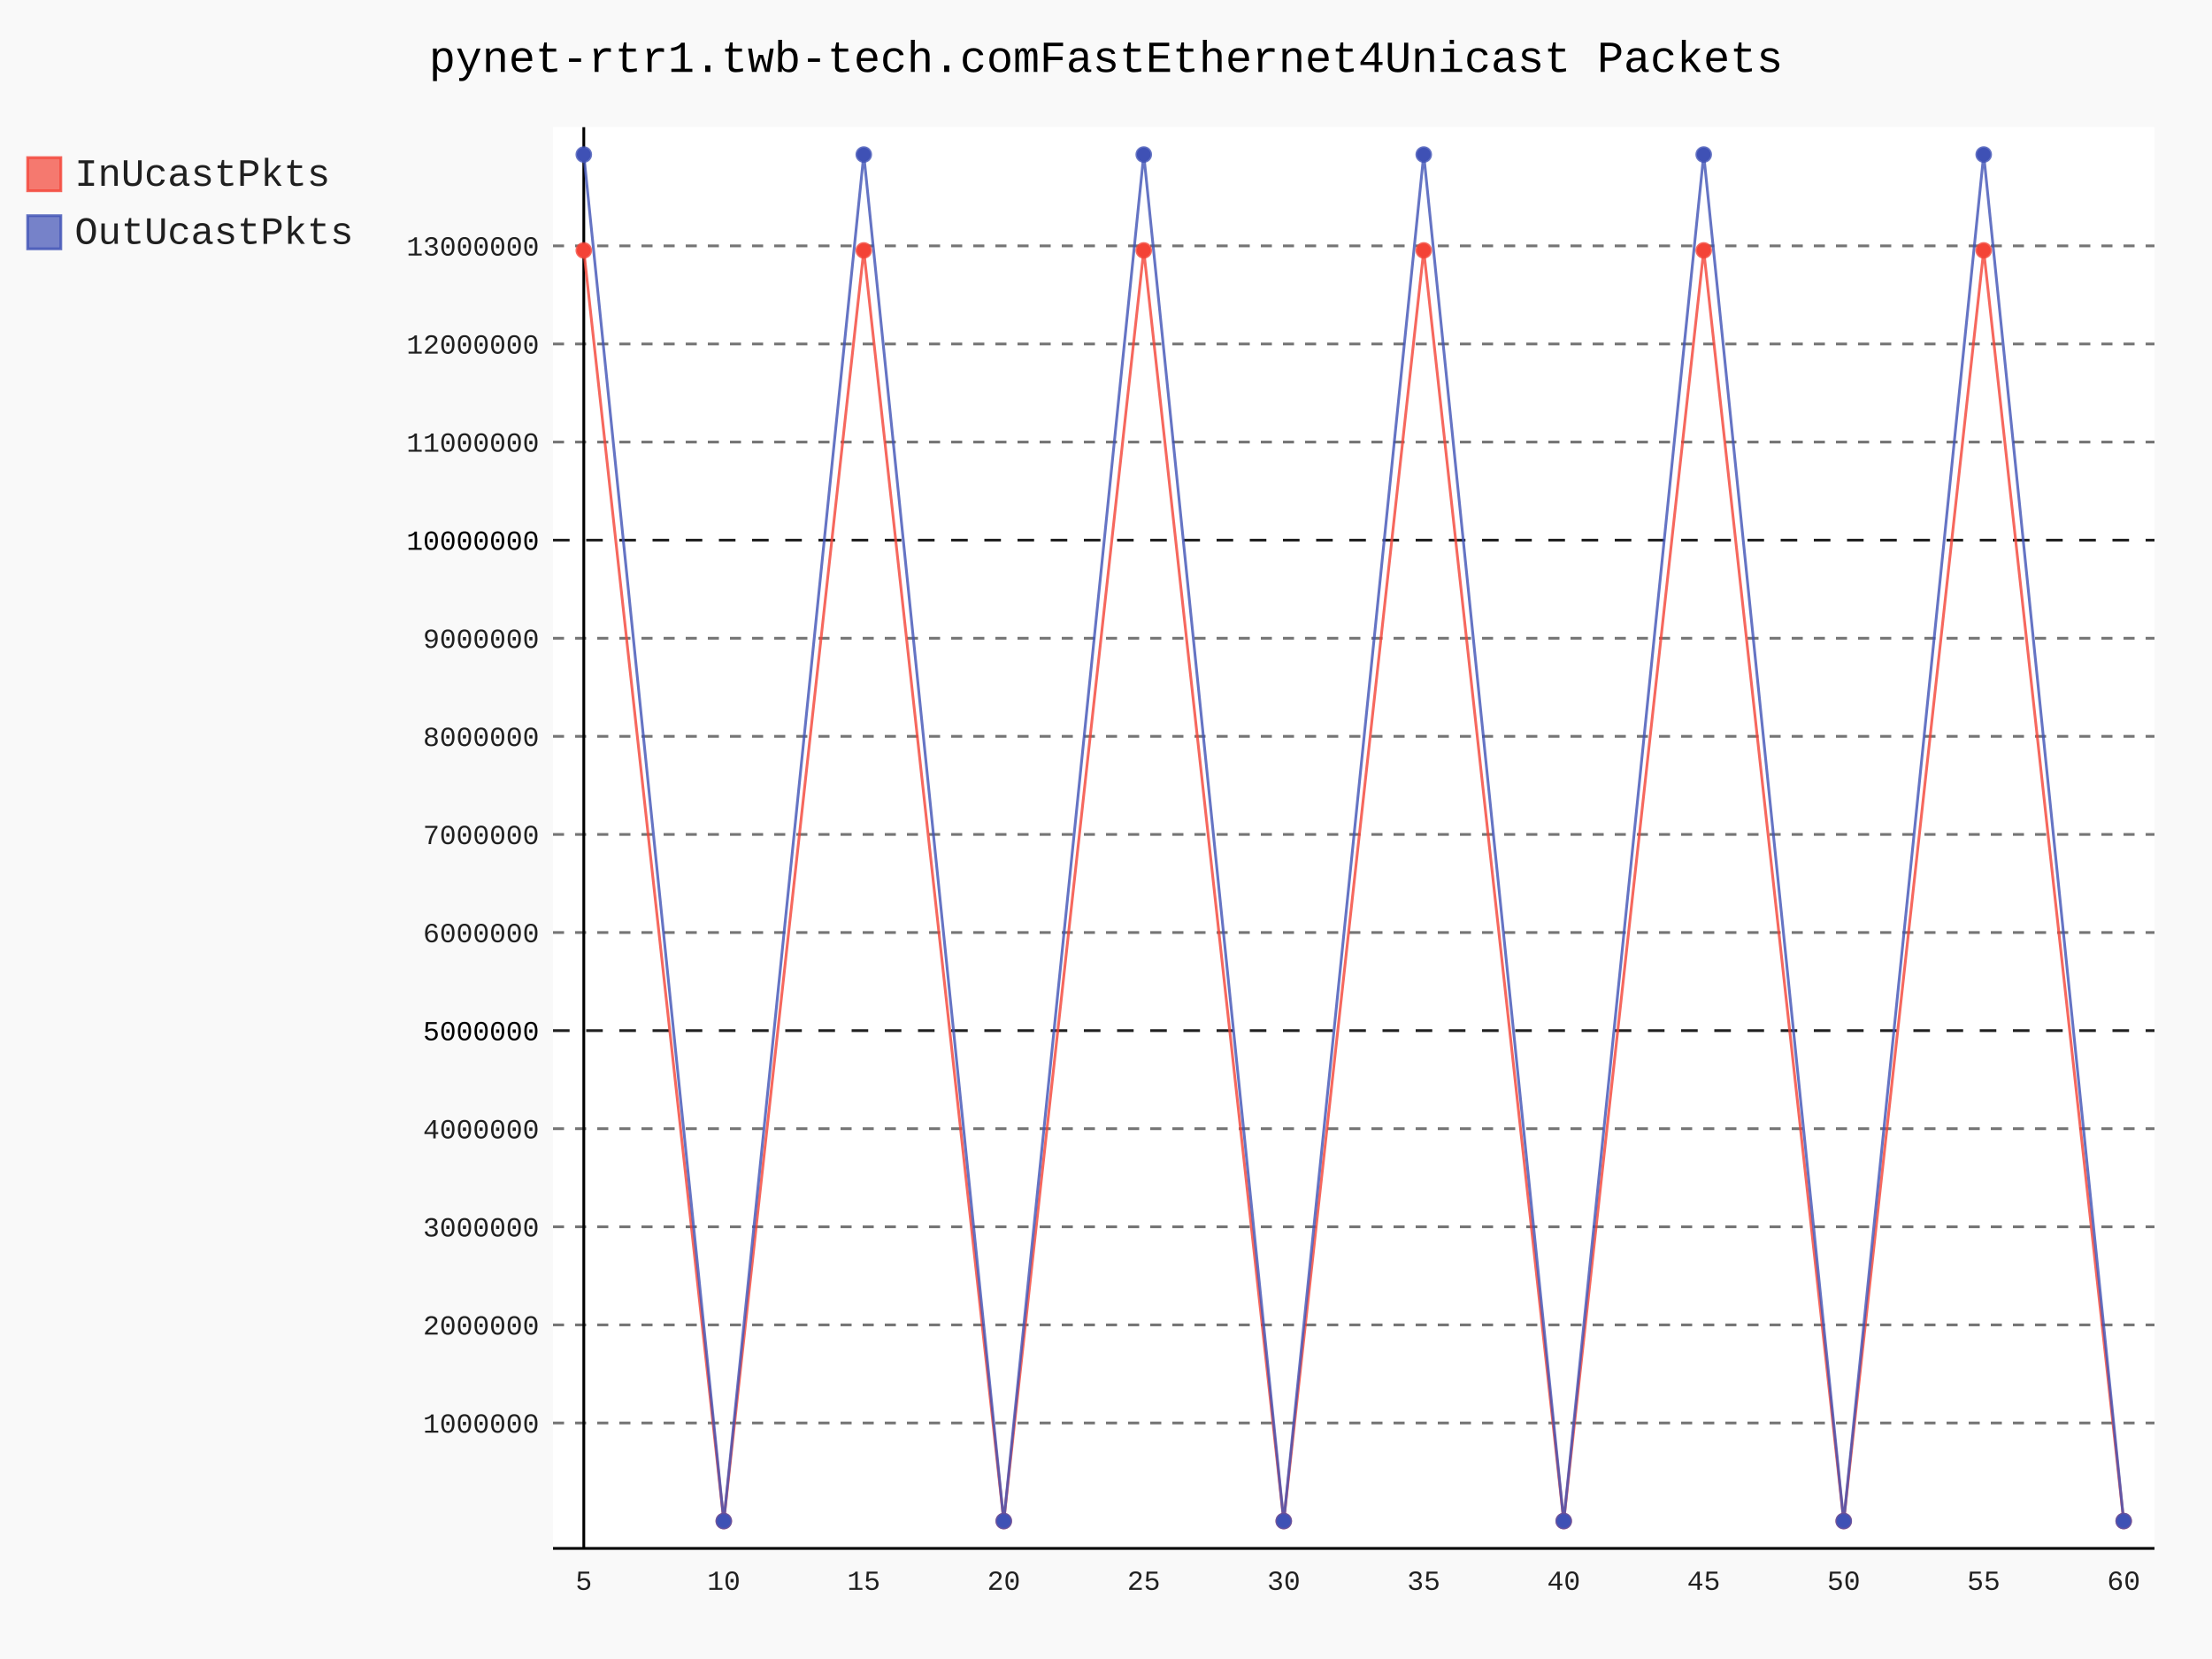
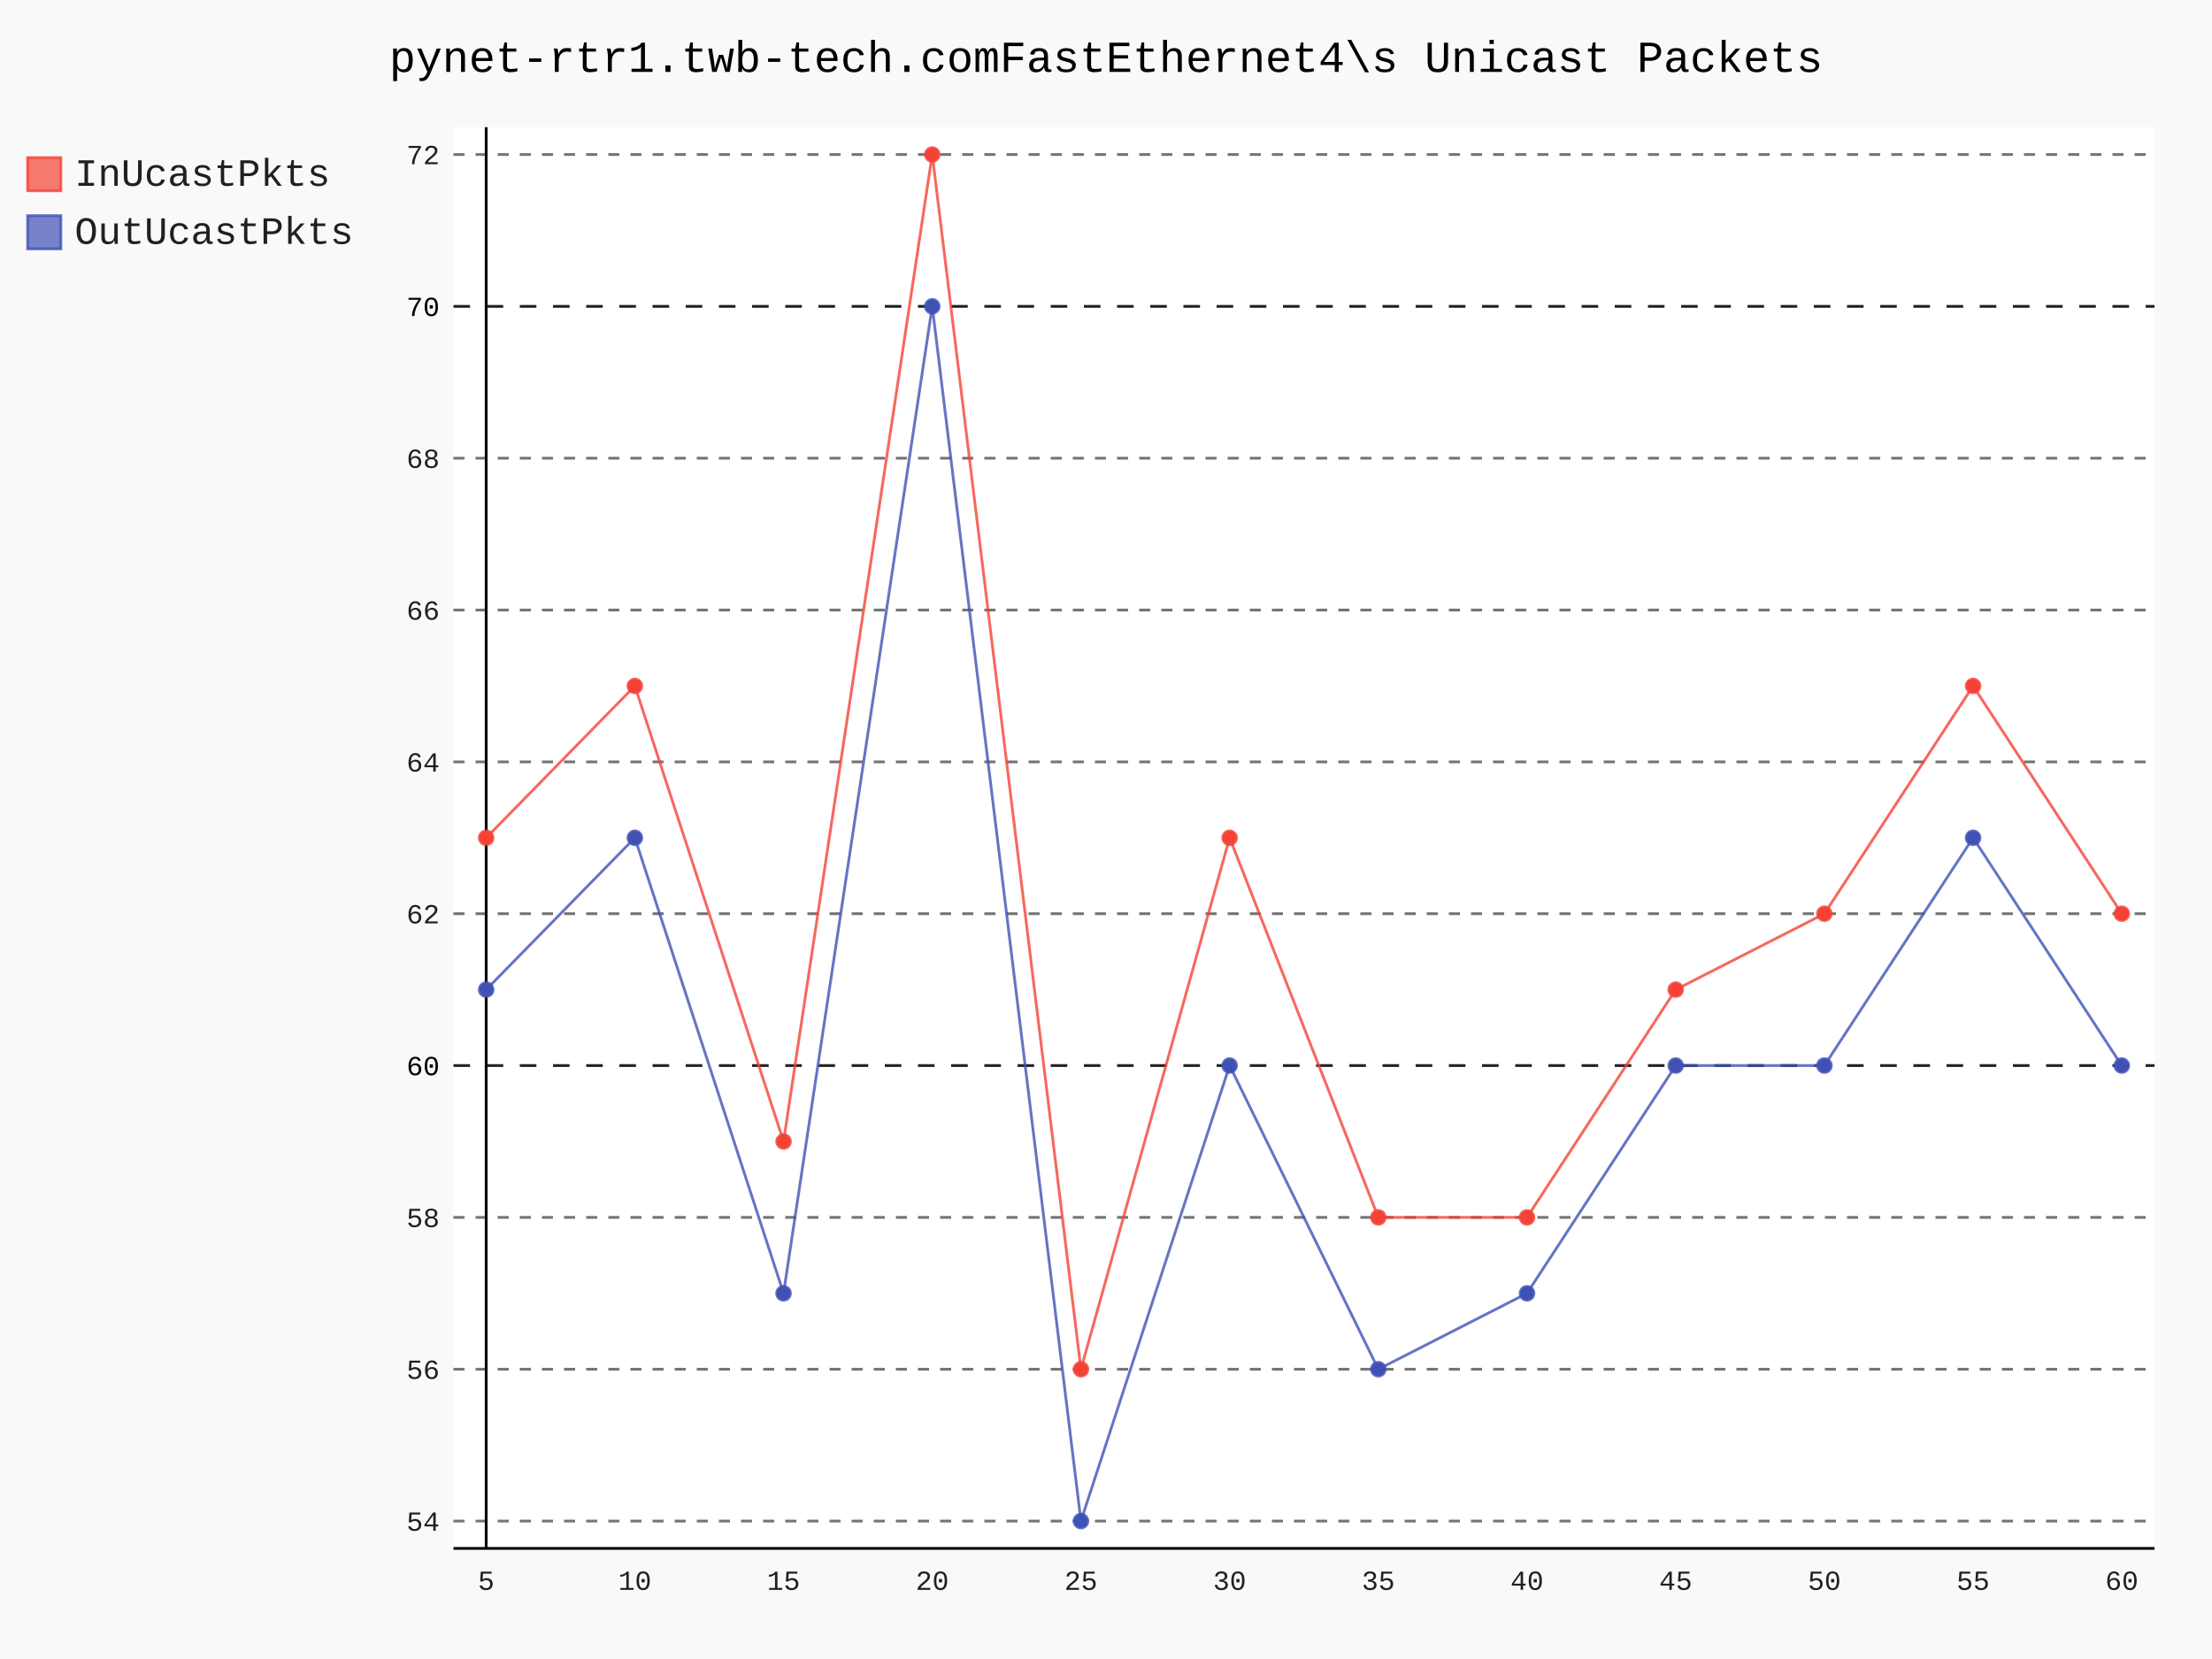
- <svg xmlns="http://www.w3.org/2000/svg" id="chart-d7dc1a14-8e78-4b49-a289-dbea55826e16" class="pygal-chart" viewBox="0 0 800 600">
+ <svg xmlns="http://www.w3.org/2000/svg" id="chart-de70d4a1-14d6-4c8e-94c6-f6169da042f8" class="pygal-chart" viewBox="0 0 800 600">
  <defs>
-     <style type="text/css">#chart-d7dc1a14-8e78-4b49-a289-dbea55826e16{-webkit-user-select:none;-webkit-font-smoothing:antialiased;font-family:Consolas,"Liberation Mono",Menlo,Courier,monospace}#chart-d7dc1a14-8e78-4b49-a289-dbea55826e16 .title{font-family:Consolas,"Liberation Mono",Menlo,Courier,monospace;font-size:16px}#chart-d7dc1a14-8e78-4b49-a289-dbea55826e16 .legends .legend text{font-family:Consolas,"Liberation Mono",Menlo,Courier,monospace;font-size:14px}#chart-d7dc1a14-8e78-4b49-a289-dbea55826e16 .axis text{font-family:Consolas,"Liberation Mono",Menlo,Courier,monospace;font-size:10px}#chart-d7dc1a14-8e78-4b49-a289-dbea55826e16 .axis text.major{font-family:Consolas,"Liberation Mono",Menlo,Courier,monospace;font-size:10px}#chart-d7dc1a14-8e78-4b49-a289-dbea55826e16 .text-overlay text.value{font-family:Consolas,"Liberation Mono",Menlo,Courier,monospace;font-size:16px}#chart-d7dc1a14-8e78-4b49-a289-dbea55826e16 .text-overlay text.label{font-family:Consolas,"Liberation Mono",Menlo,Courier,monospace;font-size:10px}#chart-d7dc1a14-8e78-4b49-a289-dbea55826e16 .tooltip{font-family:Consolas,"Liberation Mono",Menlo,Courier,monospace;font-size:14px}#chart-d7dc1a14-8e78-4b49-a289-dbea55826e16 text.no_data{font-family:Consolas,"Liberation Mono",Menlo,Courier,monospace;font-size:64px}
- #chart-d7dc1a14-8e78-4b49-a289-dbea55826e16{background-color:rgba(249,249,249,1)}#chart-d7dc1a14-8e78-4b49-a289-dbea55826e16 path,#chart-d7dc1a14-8e78-4b49-a289-dbea55826e16 line,#chart-d7dc1a14-8e78-4b49-a289-dbea55826e16 rect,#chart-d7dc1a14-8e78-4b49-a289-dbea55826e16 circle{-webkit-transition:150ms;-moz-transition:150ms;transition:150ms}#chart-d7dc1a14-8e78-4b49-a289-dbea55826e16 .graph &gt; .background{fill:rgba(249,249,249,1)}#chart-d7dc1a14-8e78-4b49-a289-dbea55826e16 .plot &gt; .background{fill:rgba(255,255,255,1)}#chart-d7dc1a14-8e78-4b49-a289-dbea55826e16 .graph{fill:rgba(0,0,0,.87)}#chart-d7dc1a14-8e78-4b49-a289-dbea55826e16 text.no_data{fill:rgba(0,0,0,1)}#chart-d7dc1a14-8e78-4b49-a289-dbea55826e16 .title{fill:rgba(0,0,0,1)}#chart-d7dc1a14-8e78-4b49-a289-dbea55826e16 .legends .legend text{fill:rgba(0,0,0,.87)}#chart-d7dc1a14-8e78-4b49-a289-dbea55826e16 .legends .legend:hover text{fill:rgba(0,0,0,1)}#chart-d7dc1a14-8e78-4b49-a289-dbea55826e16 .axis .line{stroke:rgba(0,0,0,1)}#chart-d7dc1a14-8e78-4b49-a289-dbea55826e16 .axis .guide.line{stroke:rgba(0,0,0,.54)}#chart-d7dc1a14-8e78-4b49-a289-dbea55826e16 .axis .major.line{stroke:rgba(0,0,0,.87)}#chart-d7dc1a14-8e78-4b49-a289-dbea55826e16 .axis text.major{fill:rgba(0,0,0,1)}#chart-d7dc1a14-8e78-4b49-a289-dbea55826e16 .axis.y .guides:hover .guide.line,#chart-d7dc1a14-8e78-4b49-a289-dbea55826e16 .line-graph .axis.x .guides:hover .guide.line,#chart-d7dc1a14-8e78-4b49-a289-dbea55826e16 .stackedline-graph .axis.x .guides:hover .guide.line,#chart-d7dc1a14-8e78-4b49-a289-dbea55826e16 .xy-graph .axis.x .guides:hover .guide.line{stroke:rgba(0,0,0,1)}#chart-d7dc1a14-8e78-4b49-a289-dbea55826e16 .axis .guides:hover text{fill:rgba(0,0,0,1)}#chart-d7dc1a14-8e78-4b49-a289-dbea55826e16 .reactive{fill-opacity:.7;stroke-opacity:.8}#chart-d7dc1a14-8e78-4b49-a289-dbea55826e16 .ci{stroke:rgba(0,0,0,.87)}#chart-d7dc1a14-8e78-4b49-a289-dbea55826e16 .reactive.active,#chart-d7dc1a14-8e78-4b49-a289-dbea55826e16 .active .reactive{fill-opacity:.8;stroke-opacity:.9;stroke-width:4}#chart-d7dc1a14-8e78-4b49-a289-dbea55826e16 .ci .reactive.active{stroke-width:1.5}#chart-d7dc1a14-8e78-4b49-a289-dbea55826e16 .series text{fill:rgba(0,0,0,1)}#chart-d7dc1a14-8e78-4b49-a289-dbea55826e16 .tooltip rect{fill:rgba(255,255,255,1);stroke:rgba(0,0,0,1);-webkit-transition:opacity 150ms;-moz-transition:opacity 150ms;transition:opacity 150ms}#chart-d7dc1a14-8e78-4b49-a289-dbea55826e16 .tooltip .label{fill:rgba(0,0,0,.87)}#chart-d7dc1a14-8e78-4b49-a289-dbea55826e16 .tooltip .label{fill:rgba(0,0,0,.87)}#chart-d7dc1a14-8e78-4b49-a289-dbea55826e16 .tooltip .legend{font-size:.8em;fill:rgba(0,0,0,.54)}#chart-d7dc1a14-8e78-4b49-a289-dbea55826e16 .tooltip .x_label{font-size:.6em;fill:rgba(0,0,0,1)}#chart-d7dc1a14-8e78-4b49-a289-dbea55826e16 .tooltip .xlink{font-size:.5em;text-decoration:underline}#chart-d7dc1a14-8e78-4b49-a289-dbea55826e16 .tooltip .value{font-size:1.5em}#chart-d7dc1a14-8e78-4b49-a289-dbea55826e16 .bound{font-size:.5em}#chart-d7dc1a14-8e78-4b49-a289-dbea55826e16 .max-value{font-size:.75em;fill:rgba(0,0,0,.54)}#chart-d7dc1a14-8e78-4b49-a289-dbea55826e16 .map-element{fill:rgba(255,255,255,1);stroke:rgba(0,0,0,.54) !important}#chart-d7dc1a14-8e78-4b49-a289-dbea55826e16 .map-element .reactive{fill-opacity:inherit;stroke-opacity:inherit}#chart-d7dc1a14-8e78-4b49-a289-dbea55826e16 .color-0,#chart-d7dc1a14-8e78-4b49-a289-dbea55826e16 .color-0 a:visited{stroke:#F44336;fill:#F44336}#chart-d7dc1a14-8e78-4b49-a289-dbea55826e16 .color-1,#chart-d7dc1a14-8e78-4b49-a289-dbea55826e16 .color-1 a:visited{stroke:#3F51B5;fill:#3F51B5}#chart-d7dc1a14-8e78-4b49-a289-dbea55826e16 .text-overlay .color-0 text{fill:black}#chart-d7dc1a14-8e78-4b49-a289-dbea55826e16 .text-overlay .color-1 text{fill:black}
- #chart-d7dc1a14-8e78-4b49-a289-dbea55826e16 text.no_data{text-anchor:middle}#chart-d7dc1a14-8e78-4b49-a289-dbea55826e16 .guide.line{fill:none}#chart-d7dc1a14-8e78-4b49-a289-dbea55826e16 .centered{text-anchor:middle}#chart-d7dc1a14-8e78-4b49-a289-dbea55826e16 .title{text-anchor:middle}#chart-d7dc1a14-8e78-4b49-a289-dbea55826e16 .legends .legend text{fill-opacity:1}#chart-d7dc1a14-8e78-4b49-a289-dbea55826e16 .axis.x text{text-anchor:middle}#chart-d7dc1a14-8e78-4b49-a289-dbea55826e16 .axis.x:not(.web) text[transform]{text-anchor:start}#chart-d7dc1a14-8e78-4b49-a289-dbea55826e16 .axis.x:not(.web) text[transform].backwards{text-anchor:end}#chart-d7dc1a14-8e78-4b49-a289-dbea55826e16 .axis.y text{text-anchor:end}#chart-d7dc1a14-8e78-4b49-a289-dbea55826e16 .axis.y text[transform].backwards{text-anchor:start}#chart-d7dc1a14-8e78-4b49-a289-dbea55826e16 .axis.y2 text{text-anchor:start}#chart-d7dc1a14-8e78-4b49-a289-dbea55826e16 .axis.y2 text[transform].backwards{text-anchor:end}#chart-d7dc1a14-8e78-4b49-a289-dbea55826e16 .axis .guide.line{stroke-dasharray:4,4}#chart-d7dc1a14-8e78-4b49-a289-dbea55826e16 .axis .major.guide.line{stroke-dasharray:6,6}#chart-d7dc1a14-8e78-4b49-a289-dbea55826e16 .horizontal .axis.y .guide.line,#chart-d7dc1a14-8e78-4b49-a289-dbea55826e16 .horizontal .axis.y2 .guide.line,#chart-d7dc1a14-8e78-4b49-a289-dbea55826e16 .vertical .axis.x .guide.line{opacity:0}#chart-d7dc1a14-8e78-4b49-a289-dbea55826e16 .horizontal .axis.always_show .guide.line,#chart-d7dc1a14-8e78-4b49-a289-dbea55826e16 .vertical .axis.always_show .guide.line{opacity:1 !important}#chart-d7dc1a14-8e78-4b49-a289-dbea55826e16 .axis.y .guides:hover .guide.line,#chart-d7dc1a14-8e78-4b49-a289-dbea55826e16 .axis.y2 .guides:hover .guide.line,#chart-d7dc1a14-8e78-4b49-a289-dbea55826e16 .axis.x .guides:hover .guide.line{opacity:1}#chart-d7dc1a14-8e78-4b49-a289-dbea55826e16 .axis .guides:hover text{opacity:1}#chart-d7dc1a14-8e78-4b49-a289-dbea55826e16 .nofill{fill:none}#chart-d7dc1a14-8e78-4b49-a289-dbea55826e16 .subtle-fill{fill-opacity:.2}#chart-d7dc1a14-8e78-4b49-a289-dbea55826e16 .dot{stroke-width:1px;fill-opacity:1}#chart-d7dc1a14-8e78-4b49-a289-dbea55826e16 .dot.active{stroke-width:5px}#chart-d7dc1a14-8e78-4b49-a289-dbea55826e16 .dot.negative{fill:transparent}#chart-d7dc1a14-8e78-4b49-a289-dbea55826e16 text,#chart-d7dc1a14-8e78-4b49-a289-dbea55826e16 tspan{stroke:none !important}#chart-d7dc1a14-8e78-4b49-a289-dbea55826e16 .series text.active{opacity:1}#chart-d7dc1a14-8e78-4b49-a289-dbea55826e16 .tooltip rect{fill-opacity:.95;stroke-width:.5}#chart-d7dc1a14-8e78-4b49-a289-dbea55826e16 .tooltip text{fill-opacity:1}#chart-d7dc1a14-8e78-4b49-a289-dbea55826e16 .showable{visibility:hidden}#chart-d7dc1a14-8e78-4b49-a289-dbea55826e16 .showable.shown{visibility:visible}#chart-d7dc1a14-8e78-4b49-a289-dbea55826e16 .gauge-background{fill:rgba(229,229,229,1);stroke:none}#chart-d7dc1a14-8e78-4b49-a289-dbea55826e16 .bg-lines{stroke:rgba(249,249,249,1);stroke-width:2px}</style>
+     <style type="text/css">#chart-de70d4a1-14d6-4c8e-94c6-f6169da042f8{-webkit-user-select:none;-webkit-font-smoothing:antialiased;font-family:Consolas,"Liberation Mono",Menlo,Courier,monospace}#chart-de70d4a1-14d6-4c8e-94c6-f6169da042f8 .title{font-family:Consolas,"Liberation Mono",Menlo,Courier,monospace;font-size:16px}#chart-de70d4a1-14d6-4c8e-94c6-f6169da042f8 .legends .legend text{font-family:Consolas,"Liberation Mono",Menlo,Courier,monospace;font-size:14px}#chart-de70d4a1-14d6-4c8e-94c6-f6169da042f8 .axis text{font-family:Consolas,"Liberation Mono",Menlo,Courier,monospace;font-size:10px}#chart-de70d4a1-14d6-4c8e-94c6-f6169da042f8 .axis text.major{font-family:Consolas,"Liberation Mono",Menlo,Courier,monospace;font-size:10px}#chart-de70d4a1-14d6-4c8e-94c6-f6169da042f8 .text-overlay text.value{font-family:Consolas,"Liberation Mono",Menlo,Courier,monospace;font-size:16px}#chart-de70d4a1-14d6-4c8e-94c6-f6169da042f8 .text-overlay text.label{font-family:Consolas,"Liberation Mono",Menlo,Courier,monospace;font-size:10px}#chart-de70d4a1-14d6-4c8e-94c6-f6169da042f8 .tooltip{font-family:Consolas,"Liberation Mono",Menlo,Courier,monospace;font-size:14px}#chart-de70d4a1-14d6-4c8e-94c6-f6169da042f8 text.no_data{font-family:Consolas,"Liberation Mono",Menlo,Courier,monospace;font-size:64px}
+ #chart-de70d4a1-14d6-4c8e-94c6-f6169da042f8{background-color:rgba(249,249,249,1)}#chart-de70d4a1-14d6-4c8e-94c6-f6169da042f8 path,#chart-de70d4a1-14d6-4c8e-94c6-f6169da042f8 line,#chart-de70d4a1-14d6-4c8e-94c6-f6169da042f8 rect,#chart-de70d4a1-14d6-4c8e-94c6-f6169da042f8 circle{-webkit-transition:150ms;-moz-transition:150ms;transition:150ms}#chart-de70d4a1-14d6-4c8e-94c6-f6169da042f8 .graph &gt; .background{fill:rgba(249,249,249,1)}#chart-de70d4a1-14d6-4c8e-94c6-f6169da042f8 .plot &gt; .background{fill:rgba(255,255,255,1)}#chart-de70d4a1-14d6-4c8e-94c6-f6169da042f8 .graph{fill:rgba(0,0,0,.87)}#chart-de70d4a1-14d6-4c8e-94c6-f6169da042f8 text.no_data{fill:rgba(0,0,0,1)}#chart-de70d4a1-14d6-4c8e-94c6-f6169da042f8 .title{fill:rgba(0,0,0,1)}#chart-de70d4a1-14d6-4c8e-94c6-f6169da042f8 .legends .legend text{fill:rgba(0,0,0,.87)}#chart-de70d4a1-14d6-4c8e-94c6-f6169da042f8 .legends .legend:hover text{fill:rgba(0,0,0,1)}#chart-de70d4a1-14d6-4c8e-94c6-f6169da042f8 .axis .line{stroke:rgba(0,0,0,1)}#chart-de70d4a1-14d6-4c8e-94c6-f6169da042f8 .axis .guide.line{stroke:rgba(0,0,0,.54)}#chart-de70d4a1-14d6-4c8e-94c6-f6169da042f8 .axis .major.line{stroke:rgba(0,0,0,.87)}#chart-de70d4a1-14d6-4c8e-94c6-f6169da042f8 .axis text.major{fill:rgba(0,0,0,1)}#chart-de70d4a1-14d6-4c8e-94c6-f6169da042f8 .axis.y .guides:hover .guide.line,#chart-de70d4a1-14d6-4c8e-94c6-f6169da042f8 .line-graph .axis.x .guides:hover .guide.line,#chart-de70d4a1-14d6-4c8e-94c6-f6169da042f8 .stackedline-graph .axis.x .guides:hover .guide.line,#chart-de70d4a1-14d6-4c8e-94c6-f6169da042f8 .xy-graph .axis.x .guides:hover .guide.line{stroke:rgba(0,0,0,1)}#chart-de70d4a1-14d6-4c8e-94c6-f6169da042f8 .axis .guides:hover text{fill:rgba(0,0,0,1)}#chart-de70d4a1-14d6-4c8e-94c6-f6169da042f8 .reactive{fill-opacity:.7;stroke-opacity:.8}#chart-de70d4a1-14d6-4c8e-94c6-f6169da042f8 .ci{stroke:rgba(0,0,0,.87)}#chart-de70d4a1-14d6-4c8e-94c6-f6169da042f8 .reactive.active,#chart-de70d4a1-14d6-4c8e-94c6-f6169da042f8 .active .reactive{fill-opacity:.8;stroke-opacity:.9;stroke-width:4}#chart-de70d4a1-14d6-4c8e-94c6-f6169da042f8 .ci .reactive.active{stroke-width:1.5}#chart-de70d4a1-14d6-4c8e-94c6-f6169da042f8 .series text{fill:rgba(0,0,0,1)}#chart-de70d4a1-14d6-4c8e-94c6-f6169da042f8 .tooltip rect{fill:rgba(255,255,255,1);stroke:rgba(0,0,0,1);-webkit-transition:opacity 150ms;-moz-transition:opacity 150ms;transition:opacity 150ms}#chart-de70d4a1-14d6-4c8e-94c6-f6169da042f8 .tooltip .label{fill:rgba(0,0,0,.87)}#chart-de70d4a1-14d6-4c8e-94c6-f6169da042f8 .tooltip .label{fill:rgba(0,0,0,.87)}#chart-de70d4a1-14d6-4c8e-94c6-f6169da042f8 .tooltip .legend{font-size:.8em;fill:rgba(0,0,0,.54)}#chart-de70d4a1-14d6-4c8e-94c6-f6169da042f8 .tooltip .x_label{font-size:.6em;fill:rgba(0,0,0,1)}#chart-de70d4a1-14d6-4c8e-94c6-f6169da042f8 .tooltip .xlink{font-size:.5em;text-decoration:underline}#chart-de70d4a1-14d6-4c8e-94c6-f6169da042f8 .tooltip .value{font-size:1.5em}#chart-de70d4a1-14d6-4c8e-94c6-f6169da042f8 .bound{font-size:.5em}#chart-de70d4a1-14d6-4c8e-94c6-f6169da042f8 .max-value{font-size:.75em;fill:rgba(0,0,0,.54)}#chart-de70d4a1-14d6-4c8e-94c6-f6169da042f8 .map-element{fill:rgba(255,255,255,1);stroke:rgba(0,0,0,.54) !important}#chart-de70d4a1-14d6-4c8e-94c6-f6169da042f8 .map-element .reactive{fill-opacity:inherit;stroke-opacity:inherit}#chart-de70d4a1-14d6-4c8e-94c6-f6169da042f8 .color-0,#chart-de70d4a1-14d6-4c8e-94c6-f6169da042f8 .color-0 a:visited{stroke:#F44336;fill:#F44336}#chart-de70d4a1-14d6-4c8e-94c6-f6169da042f8 .color-1,#chart-de70d4a1-14d6-4c8e-94c6-f6169da042f8 .color-1 a:visited{stroke:#3F51B5;fill:#3F51B5}#chart-de70d4a1-14d6-4c8e-94c6-f6169da042f8 .text-overlay .color-0 text{fill:black}#chart-de70d4a1-14d6-4c8e-94c6-f6169da042f8 .text-overlay .color-1 text{fill:black}
+ #chart-de70d4a1-14d6-4c8e-94c6-f6169da042f8 text.no_data{text-anchor:middle}#chart-de70d4a1-14d6-4c8e-94c6-f6169da042f8 .guide.line{fill:none}#chart-de70d4a1-14d6-4c8e-94c6-f6169da042f8 .centered{text-anchor:middle}#chart-de70d4a1-14d6-4c8e-94c6-f6169da042f8 .title{text-anchor:middle}#chart-de70d4a1-14d6-4c8e-94c6-f6169da042f8 .legends .legend text{fill-opacity:1}#chart-de70d4a1-14d6-4c8e-94c6-f6169da042f8 .axis.x text{text-anchor:middle}#chart-de70d4a1-14d6-4c8e-94c6-f6169da042f8 .axis.x:not(.web) text[transform]{text-anchor:start}#chart-de70d4a1-14d6-4c8e-94c6-f6169da042f8 .axis.x:not(.web) text[transform].backwards{text-anchor:end}#chart-de70d4a1-14d6-4c8e-94c6-f6169da042f8 .axis.y text{text-anchor:end}#chart-de70d4a1-14d6-4c8e-94c6-f6169da042f8 .axis.y text[transform].backwards{text-anchor:start}#chart-de70d4a1-14d6-4c8e-94c6-f6169da042f8 .axis.y2 text{text-anchor:start}#chart-de70d4a1-14d6-4c8e-94c6-f6169da042f8 .axis.y2 text[transform].backwards{text-anchor:end}#chart-de70d4a1-14d6-4c8e-94c6-f6169da042f8 .axis .guide.line{stroke-dasharray:4,4}#chart-de70d4a1-14d6-4c8e-94c6-f6169da042f8 .axis .major.guide.line{stroke-dasharray:6,6}#chart-de70d4a1-14d6-4c8e-94c6-f6169da042f8 .horizontal .axis.y .guide.line,#chart-de70d4a1-14d6-4c8e-94c6-f6169da042f8 .horizontal .axis.y2 .guide.line,#chart-de70d4a1-14d6-4c8e-94c6-f6169da042f8 .vertical .axis.x .guide.line{opacity:0}#chart-de70d4a1-14d6-4c8e-94c6-f6169da042f8 .horizontal .axis.always_show .guide.line,#chart-de70d4a1-14d6-4c8e-94c6-f6169da042f8 .vertical .axis.always_show .guide.line{opacity:1 !important}#chart-de70d4a1-14d6-4c8e-94c6-f6169da042f8 .axis.y .guides:hover .guide.line,#chart-de70d4a1-14d6-4c8e-94c6-f6169da042f8 .axis.y2 .guides:hover .guide.line,#chart-de70d4a1-14d6-4c8e-94c6-f6169da042f8 .axis.x .guides:hover .guide.line{opacity:1}#chart-de70d4a1-14d6-4c8e-94c6-f6169da042f8 .axis .guides:hover text{opacity:1}#chart-de70d4a1-14d6-4c8e-94c6-f6169da042f8 .nofill{fill:none}#chart-de70d4a1-14d6-4c8e-94c6-f6169da042f8 .subtle-fill{fill-opacity:.2}#chart-de70d4a1-14d6-4c8e-94c6-f6169da042f8 .dot{stroke-width:1px;fill-opacity:1}#chart-de70d4a1-14d6-4c8e-94c6-f6169da042f8 .dot.active{stroke-width:5px}#chart-de70d4a1-14d6-4c8e-94c6-f6169da042f8 .dot.negative{fill:transparent}#chart-de70d4a1-14d6-4c8e-94c6-f6169da042f8 text,#chart-de70d4a1-14d6-4c8e-94c6-f6169da042f8 tspan{stroke:none !important}#chart-de70d4a1-14d6-4c8e-94c6-f6169da042f8 .series text.active{opacity:1}#chart-de70d4a1-14d6-4c8e-94c6-f6169da042f8 .tooltip rect{fill-opacity:.95;stroke-width:.5}#chart-de70d4a1-14d6-4c8e-94c6-f6169da042f8 .tooltip text{fill-opacity:1}#chart-de70d4a1-14d6-4c8e-94c6-f6169da042f8 .showable{visibility:hidden}#chart-de70d4a1-14d6-4c8e-94c6-f6169da042f8 .showable.shown{visibility:visible}#chart-de70d4a1-14d6-4c8e-94c6-f6169da042f8 .gauge-background{fill:rgba(229,229,229,1);stroke:none}#chart-de70d4a1-14d6-4c8e-94c6-f6169da042f8 .bg-lines{stroke:rgba(249,249,249,1);stroke-width:2px}</style>
  </defs>
  <g class="graph line-graph vertical">
    <rect class="background" height="600" width="800" x="0" y="0" />
-     <g class="plot" transform="translate(200, 46)">
-       <rect class="background" height="514" width="579.2" x="0" y="0" />
+     <g class="plot" transform="translate(164, 46)">
+       <rect class="background" height="514" width="615.2" x="0" y="0" />
      <g class="axis y">
-         <path class="line" d="M0 514 h579.2" />
-         <g class="guides">
-           <path class="guide line" d="M0 468.642 h579.2" />
-           <text class="" x="-5" y="472.142">1000000</text>
-         </g>
-         <g class="guides">
-           <path class="guide line" d="M0 433.166 h579.2" />
-           <text class="" x="-5" y="436.666">2000000</text>
-         </g>
-         <g class="guides">
-           <path class="guide line" d="M0 397.689 h579.2" />
-           <text class="" x="-5" y="401.189">3000000</text>
-         </g>
-         <g class="guides">
-           <path class="guide line" d="M0 362.213 h579.2" />
-           <text class="" x="-5" y="365.713">4000000</text>
-         </g>
-         <g class="guides">
-           <path class="major guide line" d="M0 326.736 h579.2" />
-           <text class="major" x="-5" y="330.236">5000000</text>
-         </g>
-         <g class="guides">
-           <path class="guide line" d="M0 291.26 h579.2" />
-           <text class="" x="-5" y="294.76">6000000</text>
-         </g>
-         <g class="guides">
-           <path class="guide line" d="M0 255.783 h579.2" />
-           <text class="" x="-5" y="259.283">7000000</text>
-         </g>
-         <g class="guides">
-           <path class="guide line" d="M0 220.307 h579.2" />
-           <text class="" x="-5" y="223.807">8000000</text>
-         </g>
-         <g class="guides">
-           <path class="guide line" d="M0 184.83 h579.2" />
-           <text class="" x="-5" y="188.33">9000000</text>
-         </g>
-         <g class="guides">
-           <path class="major guide line" d="M0 149.354 h579.2" />
-           <text class="major" x="-5" y="152.854">10000000</text>
-         </g>
-         <g class="guides">
-           <path class="guide line" d="M0 113.877 h579.2" />
-           <text class="" x="-5" y="117.377">11000000</text>
-         </g>
-         <g class="guides">
-           <path class="guide line" d="M0 78.401 h579.2" />
-           <text class="" x="-5" y="81.901">12000000</text>
-         </g>
-         <g class="guides">
-           <path class="guide line" d="M0 42.924 h579.2" />
-           <text class="" x="-5" y="46.424">13000000</text>
+         <path class="line" d="M0 514 h615.2" />
+         <g class="guides">
+           <path class="guide line" d="M0 504.115 h615.2" />
+           <text class="" x="-5" y="507.615">54</text>
+         </g>
+         <g class="guides">
+           <path class="guide line" d="M0 449.201 h615.2" />
+           <text class="" x="-5" y="452.701">56</text>
+         </g>
+         <g class="guides">
+           <path class="guide line" d="M0 394.286 h615.2" />
+           <text class="" x="-5" y="397.786">58</text>
+         </g>
+         <g class="guides">
+           <path class="major guide line" d="M0 339.372 h615.2" />
+           <text class="major" x="-5" y="342.872">60</text>
+         </g>
+         <g class="guides">
+           <path class="guide line" d="M0 284.457 h615.2" />
+           <text class="" x="-5" y="287.957">62</text>
+         </g>
+         <g class="guides">
+           <path class="guide line" d="M0 229.543 h615.2" />
+           <text class="" x="-5" y="233.043">64</text>
+         </g>
+         <g class="guides">
+           <path class="guide line" d="M0 174.628 h615.2" />
+           <text class="" x="-5" y="178.128">66</text>
+         </g>
+         <g class="guides">
+           <path class="guide line" d="M0 119.714 h615.2" />
+           <text class="" x="-5" y="123.214">68</text>
+         </g>
+         <g class="guides">
+           <path class="major guide line" d="M0 64.799 h615.2" />
+           <text class="major" x="-5" y="68.299">70</text>
+         </g>
+         <g class="guides">
+           <path class="guide line" d="M0 9.885 h615.2" />
+           <text class="" x="-5" y="13.385">72</text>
        </g>
      </g>
      <g class="axis x">
        <g class="guides">
-           <path class="line" d="M11.138 0 v514" />
-           <text class="" x="11.138" y="529.0">5</text>
-         </g>
-         <g class="guides">
-           <path class="guide line" d="M61.768 0 v514" />
-           <text class="" x="61.768" y="529.0">10</text>
-         </g>
-         <g class="guides">
-           <path class="guide line" d="M112.397 0 v514" />
-           <text class="" x="112.397" y="529.0">15</text>
-         </g>
-         <g class="guides">
-           <path class="guide line" d="M163.027 0 v514" />
-           <text class="" x="163.027" y="529.0">20</text>
-         </g>
-         <g class="guides">
-           <path class="guide line" d="M213.656 0 v514" />
-           <text class="" x="213.656" y="529.0">25</text>
-         </g>
-         <g class="guides">
-           <path class="guide line" d="M264.285 0 v514" />
-           <text class="" x="264.285" y="529.0">30</text>
-         </g>
-         <g class="guides">
-           <path class="guide line" d="M314.915 0 v514" />
-           <text class="" x="314.915" y="529.0">35</text>
-         </g>
-         <g class="guides">
-           <path class="guide line" d="M365.544 0 v514" />
-           <text class="" x="365.544" y="529.0">40</text>
-         </g>
-         <g class="guides">
-           <path class="guide line" d="M416.173 0 v514" />
-           <text class="" x="416.173" y="529.0">45</text>
-         </g>
-         <g class="guides">
-           <path class="guide line" d="M466.803 0 v514" />
-           <text class="" x="466.803" y="529.0">50</text>
-         </g>
-         <g class="guides">
-           <path class="guide line" d="M517.432 0 v514" />
-           <text class="" x="517.432" y="529.0">55</text>
-         </g>
-         <g class="guides">
-           <path class="guide line" d="M568.062 0 v514" />
-           <text class="" x="568.062" y="529.0">60</text>
+           <path class="line" d="M11.831 0 v514" />
+           <text class="" x="11.831" y="529.0">5</text>
+         </g>
+         <g class="guides">
+           <path class="guide line" d="M65.607 0 v514" />
+           <text class="" x="65.607" y="529.0">10</text>
+         </g>
+         <g class="guides">
+           <path class="guide line" d="M119.383 0 v514" />
+           <text class="" x="119.383" y="529.0">15</text>
+         </g>
+         <g class="guides">
+           <path class="guide line" d="M173.159 0 v514" />
+           <text class="" x="173.159" y="529.0">20</text>
+         </g>
+         <g class="guides">
+           <path class="guide line" d="M226.936 0 v514" />
+           <text class="" x="226.936" y="529.0">25</text>
+         </g>
+         <g class="guides">
+           <path class="guide line" d="M280.712 0 v514" />
+           <text class="" x="280.712" y="529.0">30</text>
+         </g>
+         <g class="guides">
+           <path class="guide line" d="M334.488 0 v514" />
+           <text class="" x="334.488" y="529.0">35</text>
+         </g>
+         <g class="guides">
+           <path class="guide line" d="M388.264 0 v514" />
+           <text class="" x="388.264" y="529.0">40</text>
+         </g>
+         <g class="guides">
+           <path class="guide line" d="M442.041 0 v514" />
+           <text class="" x="442.041" y="529.0">45</text>
+         </g>
+         <g class="guides">
+           <path class="guide line" d="M495.817 0 v514" />
+           <text class="" x="495.817" y="529.0">50</text>
+         </g>
+         <g class="guides">
+           <path class="guide line" d="M549.593 0 v514" />
+           <text class="" x="549.593" y="529.0">55</text>
+         </g>
+         <g class="guides">
+           <path class="guide line" d="M603.369 0 v514" />
+           <text class="" x="603.369" y="529.0">60</text>
        </g>
      </g>
      <g class="series serie-0 color-0">
-         <path class="line reactive nofill" d="M11.138 44.571 L61.768 504.115 112.397 44.569 163.027 504.113 213.656 44.567 264.285 504.111 314.915 44.564 365.544 504.109 416.173 44.562 466.803 504.106 517.432 44.56 568.062 504.104" />
+         <path class="line reactive nofill" d="M11.831 257 L65.607 202.085 119.383 366.829 173.159 9.885 226.936 449.201 280.712 257 334.488 394.286 388.264 394.286 442.041 311.915 495.817 284.457 549.593 202.085 603.369 284.457" />
      </g>
      <g class="series serie-1 color-1">
-         <path class="line reactive nofill" d="M11.138 9.895 L61.768 504.115 112.397 9.893 163.027 504.113 213.656 9.891 264.285 504.111 314.915 9.889 365.544 504.109 416.173 9.887 466.803 504.107 517.432 9.885 568.062 504.105" />
+         <path class="line reactive nofill" d="M11.831 311.915 L65.607 257 119.383 421.744 173.159 64.799 226.936 504.115 280.712 339.372 334.488 449.201 388.264 421.744 442.041 339.372 495.817 339.372 549.593 257 603.369 339.372" />
      </g>
    </g>
    <g class="titles">
-       <text class="title plot_title" x="400.0" y="26">pynet-rtr1.twb-tech.comFastEthernet4Unicast Packets</text>
-     </g>
-     <g class="plot overlay" transform="translate(200, 46)">
+       <text class="title plot_title" x="400.0" y="26">pynet-rtr1.twb-tech.comFastEthernet4\s Unicast Packets</text>
+     </g>
+     <g class="plot overlay" transform="translate(164, 46)">
      <g class="series serie-0 color-0">
        <g class="dots">
-           <circle class="dot reactive tooltip-trigger" cx="11.138" cy="44.571" r="2.5" />
-         </g>
-         <g class="dots">
-           <circle class="dot reactive tooltip-trigger" cx="61.768" cy="504.115" r="2.5" />
-         </g>
-         <g class="dots">
-           <circle class="dot reactive tooltip-trigger" cx="112.397" cy="44.569" r="2.5" />
-         </g>
-         <g class="dots">
-           <circle class="dot reactive tooltip-trigger" cx="163.027" cy="504.113" r="2.5" />
-         </g>
-         <g class="dots">
-           <circle class="dot reactive tooltip-trigger" cx="213.656" cy="44.567" r="2.5" />
-         </g>
-         <g class="dots">
-           <circle class="dot reactive tooltip-trigger" cx="264.285" cy="504.111" r="2.5" />
-         </g>
-         <g class="dots">
-           <circle class="dot reactive tooltip-trigger" cx="314.915" cy="44.564" r="2.5" />
-         </g>
-         <g class="dots">
-           <circle class="dot reactive tooltip-trigger" cx="365.544" cy="504.109" r="2.5" />
-         </g>
-         <g class="dots">
-           <circle class="dot reactive tooltip-trigger" cx="416.173" cy="44.562" r="2.5" />
-         </g>
-         <g class="dots">
-           <circle class="dot reactive tooltip-trigger" cx="466.803" cy="504.106" r="2.5" />
-         </g>
-         <g class="dots">
-           <circle class="dot reactive tooltip-trigger" cx="517.432" cy="44.56" r="2.5" />
-         </g>
-         <g class="dots">
-           <circle class="dot reactive tooltip-trigger" cx="568.062" cy="504.104" r="2.5" />
+           <circle class="dot reactive tooltip-trigger" cx="11.831" cy="257.0" r="2.5" />
+         </g>
+         <g class="dots">
+           <circle class="dot reactive tooltip-trigger" cx="65.607" cy="202.085" r="2.5" />
+         </g>
+         <g class="dots">
+           <circle class="dot reactive tooltip-trigger" cx="119.383" cy="366.829" r="2.5" />
+         </g>
+         <g class="dots">
+           <circle class="dot reactive tooltip-trigger" cx="173.159" cy="9.885" r="2.5" />
+         </g>
+         <g class="dots">
+           <circle class="dot reactive tooltip-trigger" cx="226.936" cy="449.201" r="2.5" />
+         </g>
+         <g class="dots">
+           <circle class="dot reactive tooltip-trigger" cx="280.712" cy="257.0" r="2.5" />
+         </g>
+         <g class="dots">
+           <circle class="dot reactive tooltip-trigger" cx="334.488" cy="394.286" r="2.5" />
+         </g>
+         <g class="dots">
+           <circle class="dot reactive tooltip-trigger" cx="388.264" cy="394.286" r="2.5" />
+         </g>
+         <g class="dots">
+           <circle class="dot reactive tooltip-trigger" cx="442.041" cy="311.915" r="2.5" />
+         </g>
+         <g class="dots">
+           <circle class="dot reactive tooltip-trigger" cx="495.817" cy="284.457" r="2.5" />
+         </g>
+         <g class="dots">
+           <circle class="dot reactive tooltip-trigger" cx="549.593" cy="202.085" r="2.5" />
+         </g>
+         <g class="dots">
+           <circle class="dot reactive tooltip-trigger" cx="603.369" cy="284.457" r="2.5" />
        </g>
      </g>
      <g class="series serie-1 color-1">
        <g class="dots">
-           <circle class="dot reactive tooltip-trigger" cx="11.138" cy="9.895" r="2.5" />
-         </g>
-         <g class="dots">
-           <circle class="dot reactive tooltip-trigger" cx="61.768" cy="504.115" r="2.5" />
-         </g>
-         <g class="dots">
-           <circle class="dot reactive tooltip-trigger" cx="112.397" cy="9.893" r="2.5" />
-         </g>
-         <g class="dots">
-           <circle class="dot reactive tooltip-trigger" cx="163.027" cy="504.113" r="2.5" />
-         </g>
-         <g class="dots">
-           <circle class="dot reactive tooltip-trigger" cx="213.656" cy="9.891" r="2.5" />
-         </g>
-         <g class="dots">
-           <circle class="dot reactive tooltip-trigger" cx="264.285" cy="504.111" r="2.5" />
-         </g>
-         <g class="dots">
-           <circle class="dot reactive tooltip-trigger" cx="314.915" cy="9.889" r="2.5" />
-         </g>
-         <g class="dots">
-           <circle class="dot reactive tooltip-trigger" cx="365.544" cy="504.109" r="2.5" />
-         </g>
-         <g class="dots">
-           <circle class="dot reactive tooltip-trigger" cx="416.173" cy="9.887" r="2.5" />
-         </g>
-         <g class="dots">
-           <circle class="dot reactive tooltip-trigger" cx="466.803" cy="504.107" r="2.5" />
-         </g>
-         <g class="dots">
-           <circle class="dot reactive tooltip-trigger" cx="517.432" cy="9.885" r="2.5" />
-         </g>
-         <g class="dots">
-           <circle class="dot reactive tooltip-trigger" cx="568.062" cy="504.105" r="2.5" />
-         </g>
-       </g>
-     </g>
-     <g class="plot text-overlay" transform="translate(200, 46)">
+           <circle class="dot reactive tooltip-trigger" cx="11.831" cy="311.915" r="2.5" />
+         </g>
+         <g class="dots">
+           <circle class="dot reactive tooltip-trigger" cx="65.607" cy="257.0" r="2.5" />
+         </g>
+         <g class="dots">
+           <circle class="dot reactive tooltip-trigger" cx="119.383" cy="421.744" r="2.5" />
+         </g>
+         <g class="dots">
+           <circle class="dot reactive tooltip-trigger" cx="173.159" cy="64.799" r="2.5" />
+         </g>
+         <g class="dots">
+           <circle class="dot reactive tooltip-trigger" cx="226.936" cy="504.115" r="2.5" />
+         </g>
+         <g class="dots">
+           <circle class="dot reactive tooltip-trigger" cx="280.712" cy="339.372" r="2.5" />
+         </g>
+         <g class="dots">
+           <circle class="dot reactive tooltip-trigger" cx="334.488" cy="449.201" r="2.5" />
+         </g>
+         <g class="dots">
+           <circle class="dot reactive tooltip-trigger" cx="388.264" cy="421.744" r="2.5" />
+         </g>
+         <g class="dots">
+           <circle class="dot reactive tooltip-trigger" cx="442.041" cy="339.372" r="2.5" />
+         </g>
+         <g class="dots">
+           <circle class="dot reactive tooltip-trigger" cx="495.817" cy="339.372" r="2.5" />
+         </g>
+         <g class="dots">
+           <circle class="dot reactive tooltip-trigger" cx="549.593" cy="257.0" r="2.5" />
+         </g>
+         <g class="dots">
+           <circle class="dot reactive tooltip-trigger" cx="603.369" cy="339.372" r="2.5" />
+         </g>
+       </g>
+     </g>
+     <g class="plot text-overlay" transform="translate(164, 46)">
      <g class="series serie-0 color-0" />
      <g class="series serie-1 color-1" />
    </g>
-     <g class="plot tooltip-overlay" transform="translate(200, 46)">
+     <g class="plot tooltip-overlay" transform="translate(164, 46)">
      <g class="tooltip" style="opacity: 0" transform="translate(0 0)">
        <rect class="tooltip-box" height="0" rx="0" ry="0" width="0" />
        <g class="text" />
      </g>
    </g>
    <g class="legends" transform="translate(10, 56)">
      <g class="legend reactive activate-serie" id="activate-serie-0">
        <rect class="color-0 reactive" height="12" width="12" x="0.0" y="1.0" />
        <text x="17.0" y="11.2">InUcastPkts</text>
      </g>
      <g class="legend reactive activate-serie" id="activate-serie-1">
        <rect class="color-1 reactive" height="12" width="12" x="0.0" y="22.0" />
        <text x="17.0" y="32.2">OutUcastPkts</text>
      </g>
    </g>
    <g class="legends" transform="translate(790, 56)" />
  </g>
</svg>
